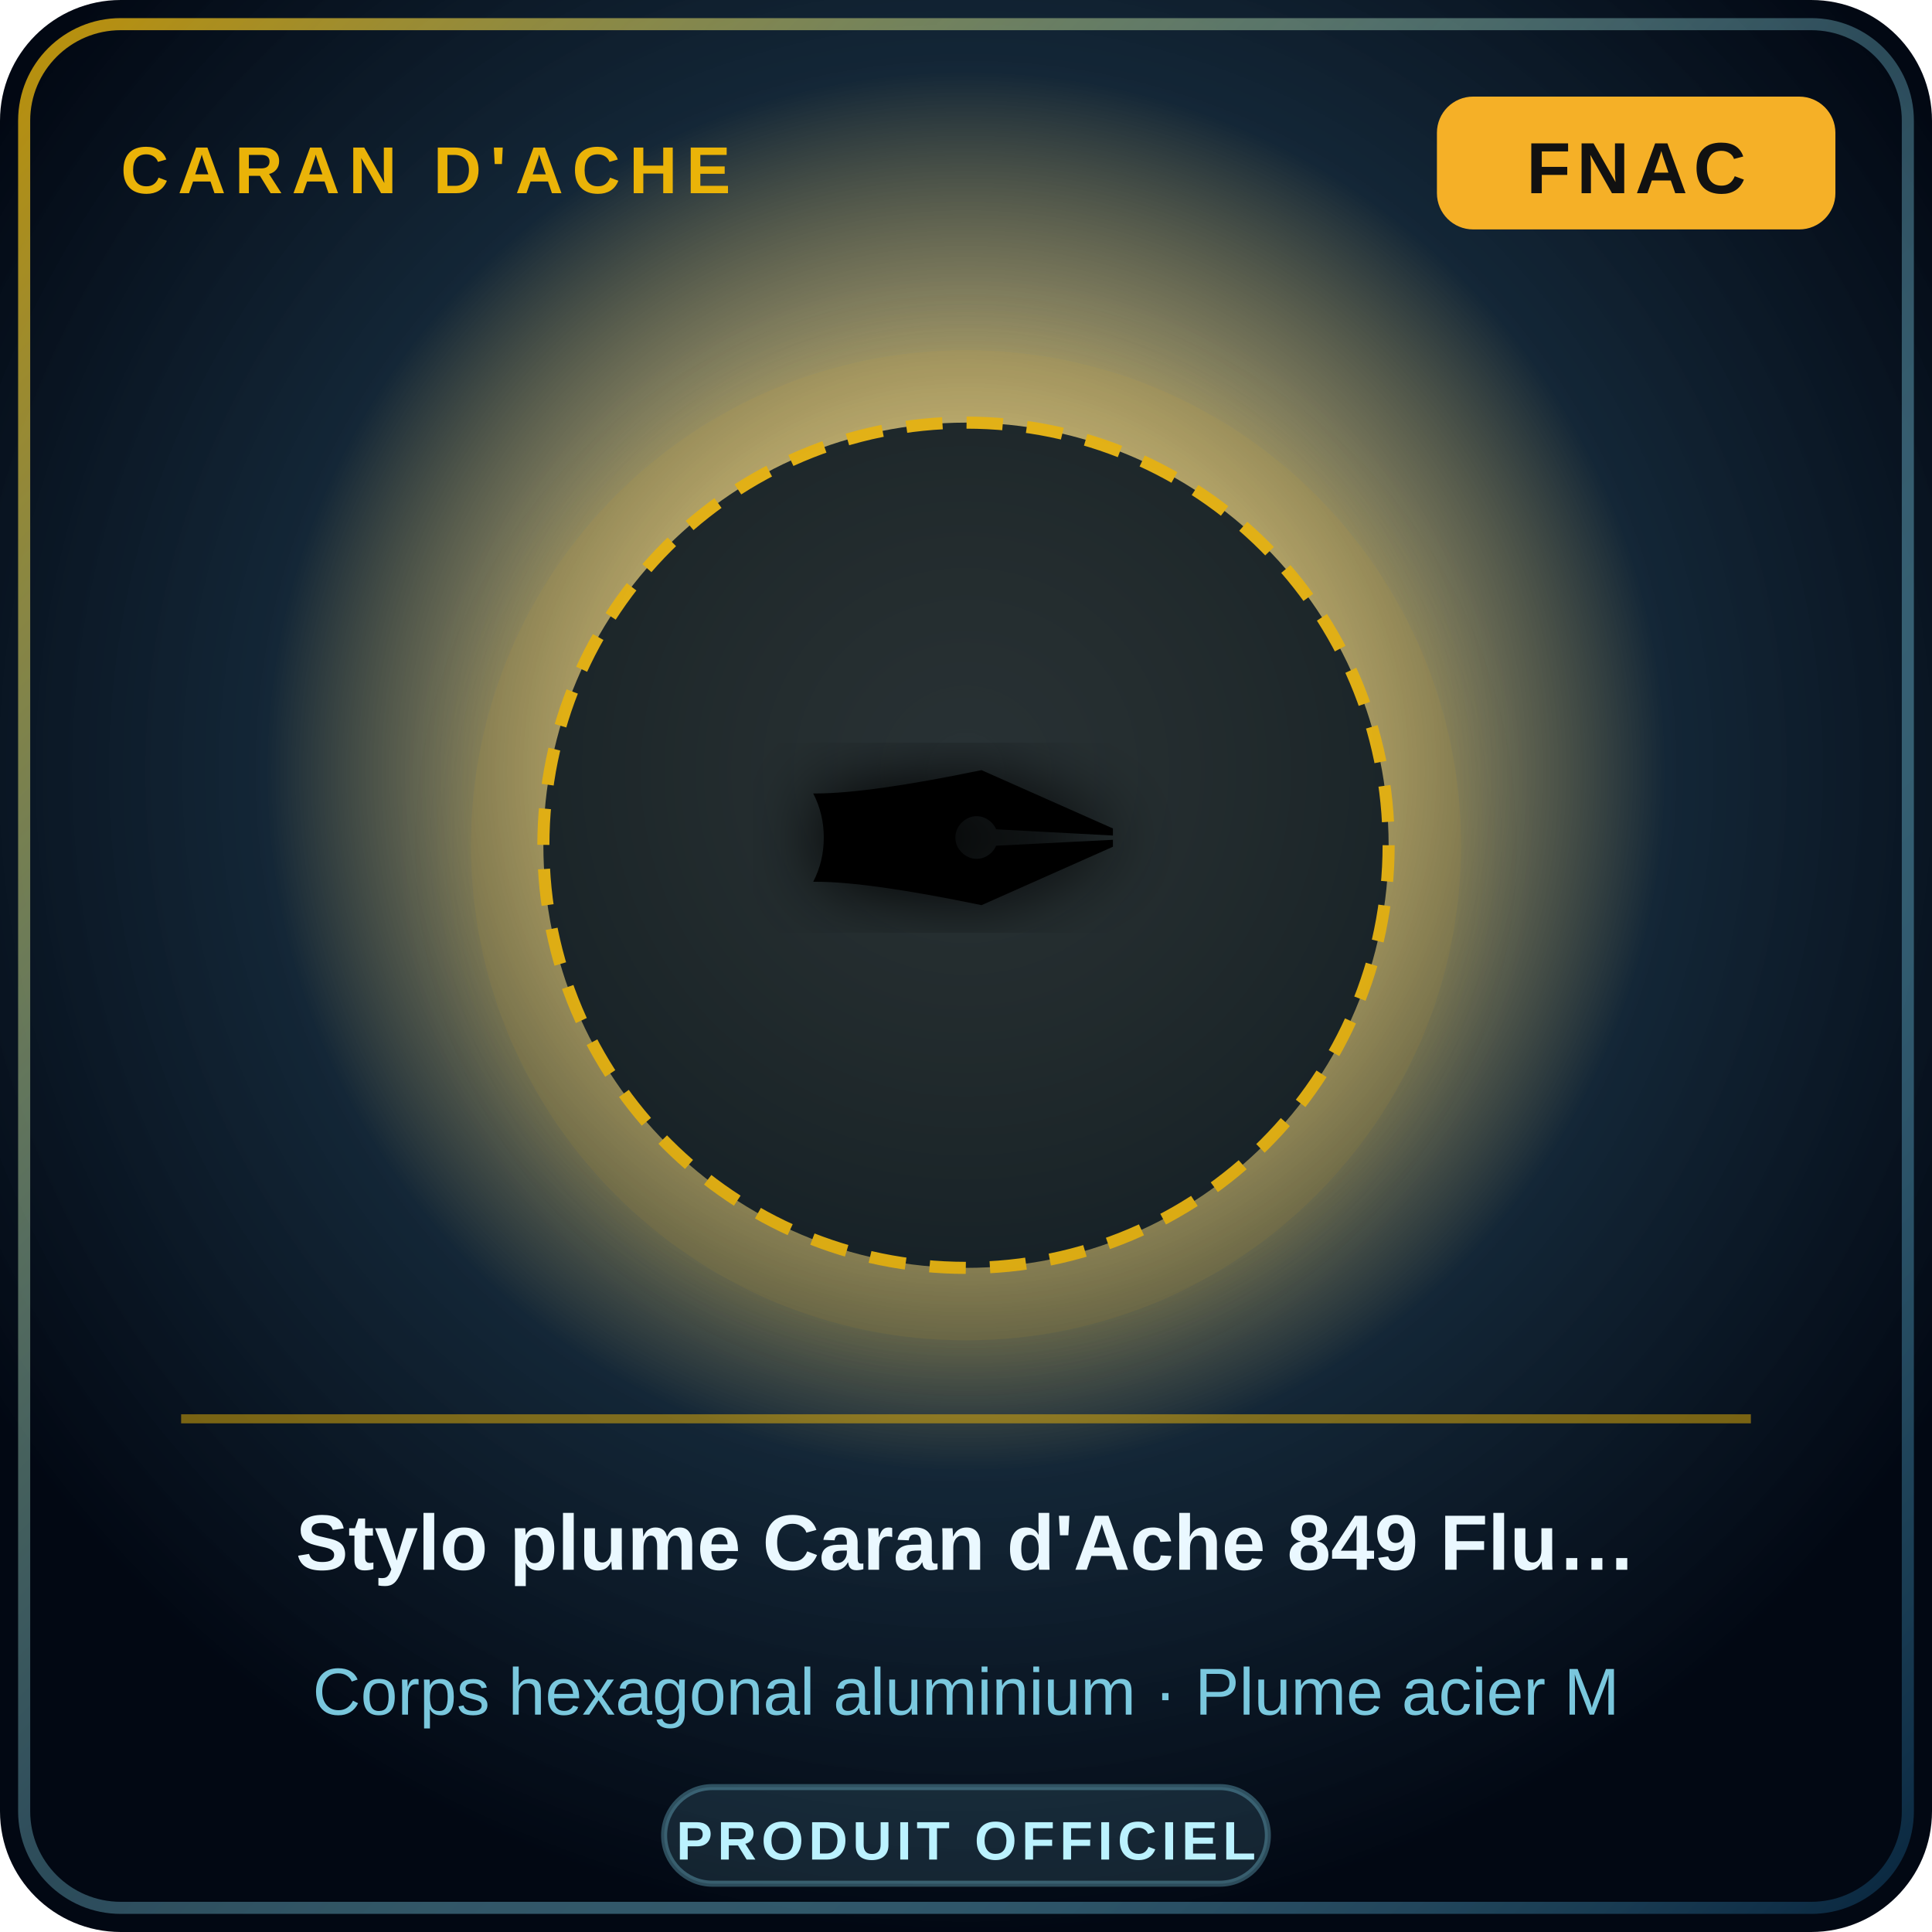
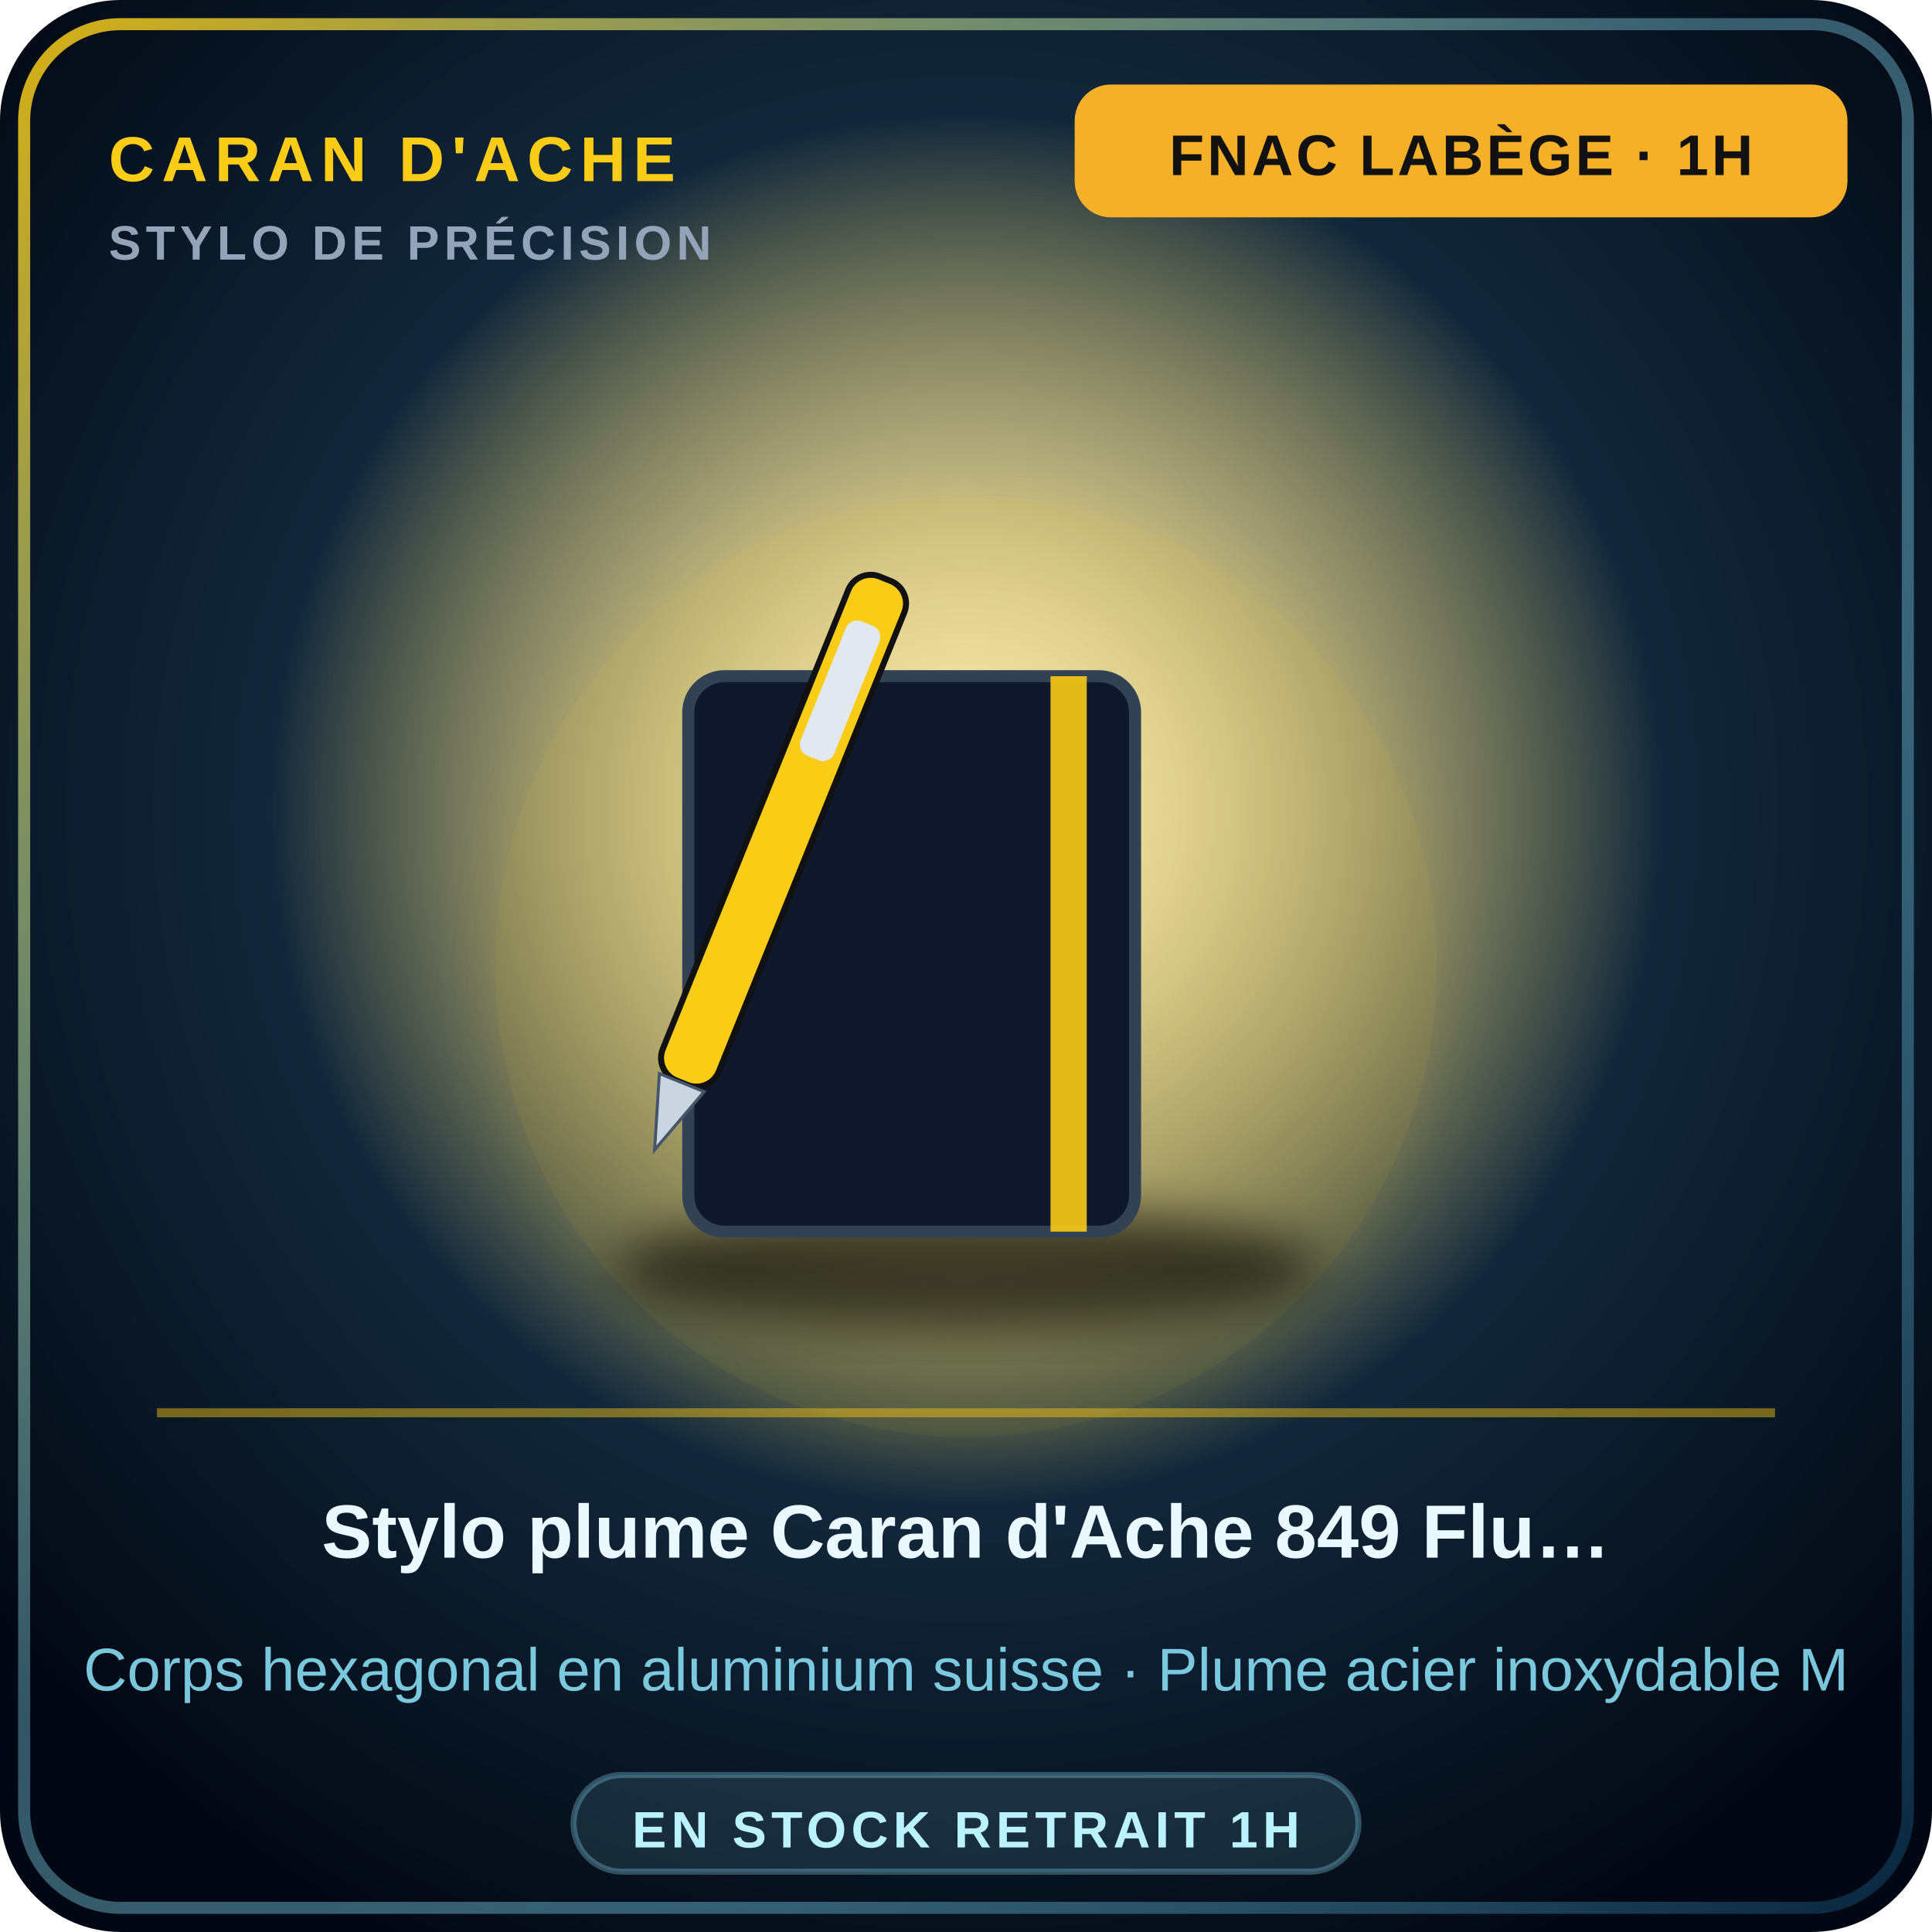
<svg xmlns="http://www.w3.org/2000/svg" viewBox="0 0 320 320" width="320" height="320">
  <defs>
-     <radialGradient id="bgGlow" cx="50%" cy="40%" r="60%">
-       <stop offset="0%" stop-color="#eab308" stop-opacity="0.25" />
-       <stop offset="60%" stop-color="#071b2c" stop-opacity="0.95" />
+     <radialGradient id="studioGlow" cx="50%" cy="42%" r="65%">
+       <stop offset="0%" stop-color="#facc15" stop-opacity="0.22" />
+       <stop offset="55%" stop-color="#081e31" stop-opacity="0.96" />
      <stop offset="100%" stop-color="#020813" stop-opacity="1" />
    </radialGradient>
-     <linearGradient id="cardBorder" x1="0%" y1="0%" x2="100%" y2="100%">
-       <stop offset="0%" stop-color="#eab308" stop-opacity="0.8" />
-       <stop offset="50%" stop-color="#8ee7ff" stop-opacity="0.3" />
+     <linearGradient id="cardFrame" x1="0%" y1="0%" x2="100%" y2="100%">
+       <stop offset="0%" stop-color="#facc15" stop-opacity="0.85" />
+       <stop offset="45%" stop-color="#8ee7ff" stop-opacity="0.35" />
      <stop offset="100%" stop-color="#0a2a44" stop-opacity="0.9" />
    </linearGradient>
+     <linearGradient id="metalGrad" x1="0%" y1="0%" x2="0%" y2="100%">
+       <stop offset="0%" stop-color="#334155" />
+       <stop offset="50%" stop-color="#1e293b" />
+       <stop offset="100%" stop-color="#0f172a" />
+     </linearGradient>
+     <linearGradient id="screenGrad" x1="0%" y1="0%" x2="100%" y2="100%">
+       <stop offset="0%" stop-color="#0284c7" />
+       <stop offset="100%" stop-color="#0f172a" />
+     </linearGradient>
    <filter id="softGlow" x="-20%" y="-20%" width="140%" height="140%">
-       <feGaussianBlur stdDeviation="6" result="blur" />
+       <feGaussianBlur stdDeviation="5" result="blur" />
      <feComposite in="SourceGraphic" in2="blur" operator="over" />
    </filter>
+     <filter id="dropBlur" x="-30%" y="-30%" width="160%" height="160%">
+       <feGaussianBlur stdDeviation="4" />
+     </filter>
  </defs>
-   <rect width="320" height="320" rx="20" fill="url(#bgGlow)" />
-   <rect x="4" y="4" width="312" height="312" rx="16" fill="none" stroke="url(#cardBorder)" stroke-width="2" />
-   <circle cx="160" cy="140" r="82" fill="#eab308" opacity="0.12" filter="url(#softGlow)" />
-   <circle cx="160" cy="140" r="70" fill="#041220" stroke="#eab308" stroke-width="2" stroke-dasharray="6 4" opacity="0.85" />
-   <rect x="238" y="16" width="66" height="22" rx="6" fill="#f5b027" />
-   <text x="271" y="32" font-family="'Helvetica Neue', Arial, sans-serif" font-size="12" font-weight="900" fill="#111" text-anchor="middle" letter-spacing="1">FNAC</text>
-   <text x="20" y="32" font-family="'Helvetica Neue', Arial, sans-serif" font-size="11" font-weight="800" fill="#eab308" letter-spacing="1.5">CARAN D'ACHE</text>
-   <text x="160" y="165" font-size="72" text-anchor="middle" filter="url(#softGlow)">✒️</text>
-   <line x1="30" y1="235" x2="290" y2="235" stroke="#eab308" stroke-width="1.5" opacity="0.5" />
-   <text x="160" y="260" font-family="'Helvetica Neue', Arial, sans-serif" font-size="13" font-weight="700" fill="#eaf8ff" text-anchor="middle">Stylo plume Caran d'Ache 849 Flu…</text>
-   <text x="160" y="284" font-family="'Helvetica Neue', Arial, sans-serif" font-size="11" font-weight="500" fill="#8ee7ff" opacity="0.85" text-anchor="middle">Corps hexagonal aluminium · Plume acier M</text>
-   <rect x="110" y="296" width="100" height="16" rx="8" fill="rgba(142,231,255,0.12)" stroke="rgba(142,231,255,0.3)" stroke-width="1" />
-   <text x="160" y="308" font-family="'Helvetica Neue', Arial, sans-serif" font-size="9" font-weight="800" fill="#bbf2ff" text-anchor="middle" letter-spacing="0.8">PRODUIT OFFICIEL</text>
+   <rect width="320" height="320" rx="20" fill="url(#studioGlow)" />
+   <rect x="4" y="4" width="312" height="312" rx="16" fill="none" stroke="url(#cardFrame)" stroke-width="2" />
+   <circle cx="160" cy="160" r="78" fill="#facc15" opacity="0.10" filter="url(#softGlow)" />
+   <rect x="178" y="14" width="128" height="22" rx="6" fill="#f5b027" />
+   <text x="242" y="29" font-family="'Helvetica Neue', Arial, sans-serif" font-size="9.5" font-weight="900" fill="#111" text-anchor="middle" letter-spacing="0.5">FNAC LABÈGE · 1H</text>
+   <text x="18" y="30" font-family="'Helvetica Neue', Arial, sans-serif" font-size="10.5" font-weight="800" fill="#facc15" letter-spacing="1.2">CARAN D'ACHE</text>
+   <text x="18" y="43" font-family="'Helvetica Neue', Arial, sans-serif" font-size="8" font-weight="600" fill="#94a3b8" letter-spacing="0.8">STYLO DE PRÉCISION</text>
+   <g id="productArtwork">
+     <ellipse cx="160" cy="210" rx="58" ry="10" fill="#000" opacity="0.6" filter="url(#dropBlur)" />
+     <rect x="114" y="112" width="74" height="92" rx="6" fill="#0f172a" stroke="#334155" stroke-width="2" />
+     <rect x="174" y="112" width="6" height="92" fill="#facc15" opacity="0.9" />
+     <g transform="translate(142, 94) rotate(22)">
+       <rect x="0" y="0" width="10" height="90" rx="4" fill="#facc15" stroke="#111" stroke-width="1" />
+       <rect x="2" y="8" width="6" height="24" rx="2" fill="#e2e8f0" />
+       <polygon points="1,90 9,90 5,102" fill="#cbd5e1" stroke="#475569" stroke-width="0.5" />
+     </g>
+   </g>
+   <line x1="26" y1="234" x2="294" y2="234" stroke="#facc15" stroke-width="1.5" opacity="0.45" />
+   <text x="160" y="258" font-family="'Helvetica Neue', Arial, sans-serif" font-size="12.5" font-weight="700" fill="#eaf8ff" text-anchor="middle">Stylo plume Caran d'Ache 849 Flu…</text>
+   <text x="160" y="280" font-family="'Helvetica Neue', Arial, sans-serif" font-size="10" font-weight="500" fill="#8ee7ff" opacity="0.85" text-anchor="middle">Corps hexagonal en aluminium suisse · Plume acier inoxydable M</text>
+   <rect x="95" y="294" width="130" height="16" rx="8" fill="rgba(142,231,255,0.12)" stroke="rgba(142,231,255,0.3)" stroke-width="1" />
+   <text x="160" y="306" font-family="'Helvetica Neue', Arial, sans-serif" font-size="8.5" font-weight="800" fill="#bbf2ff" text-anchor="middle" letter-spacing="0.8">EN STOCK RETRAIT 1H</text>
</svg>
